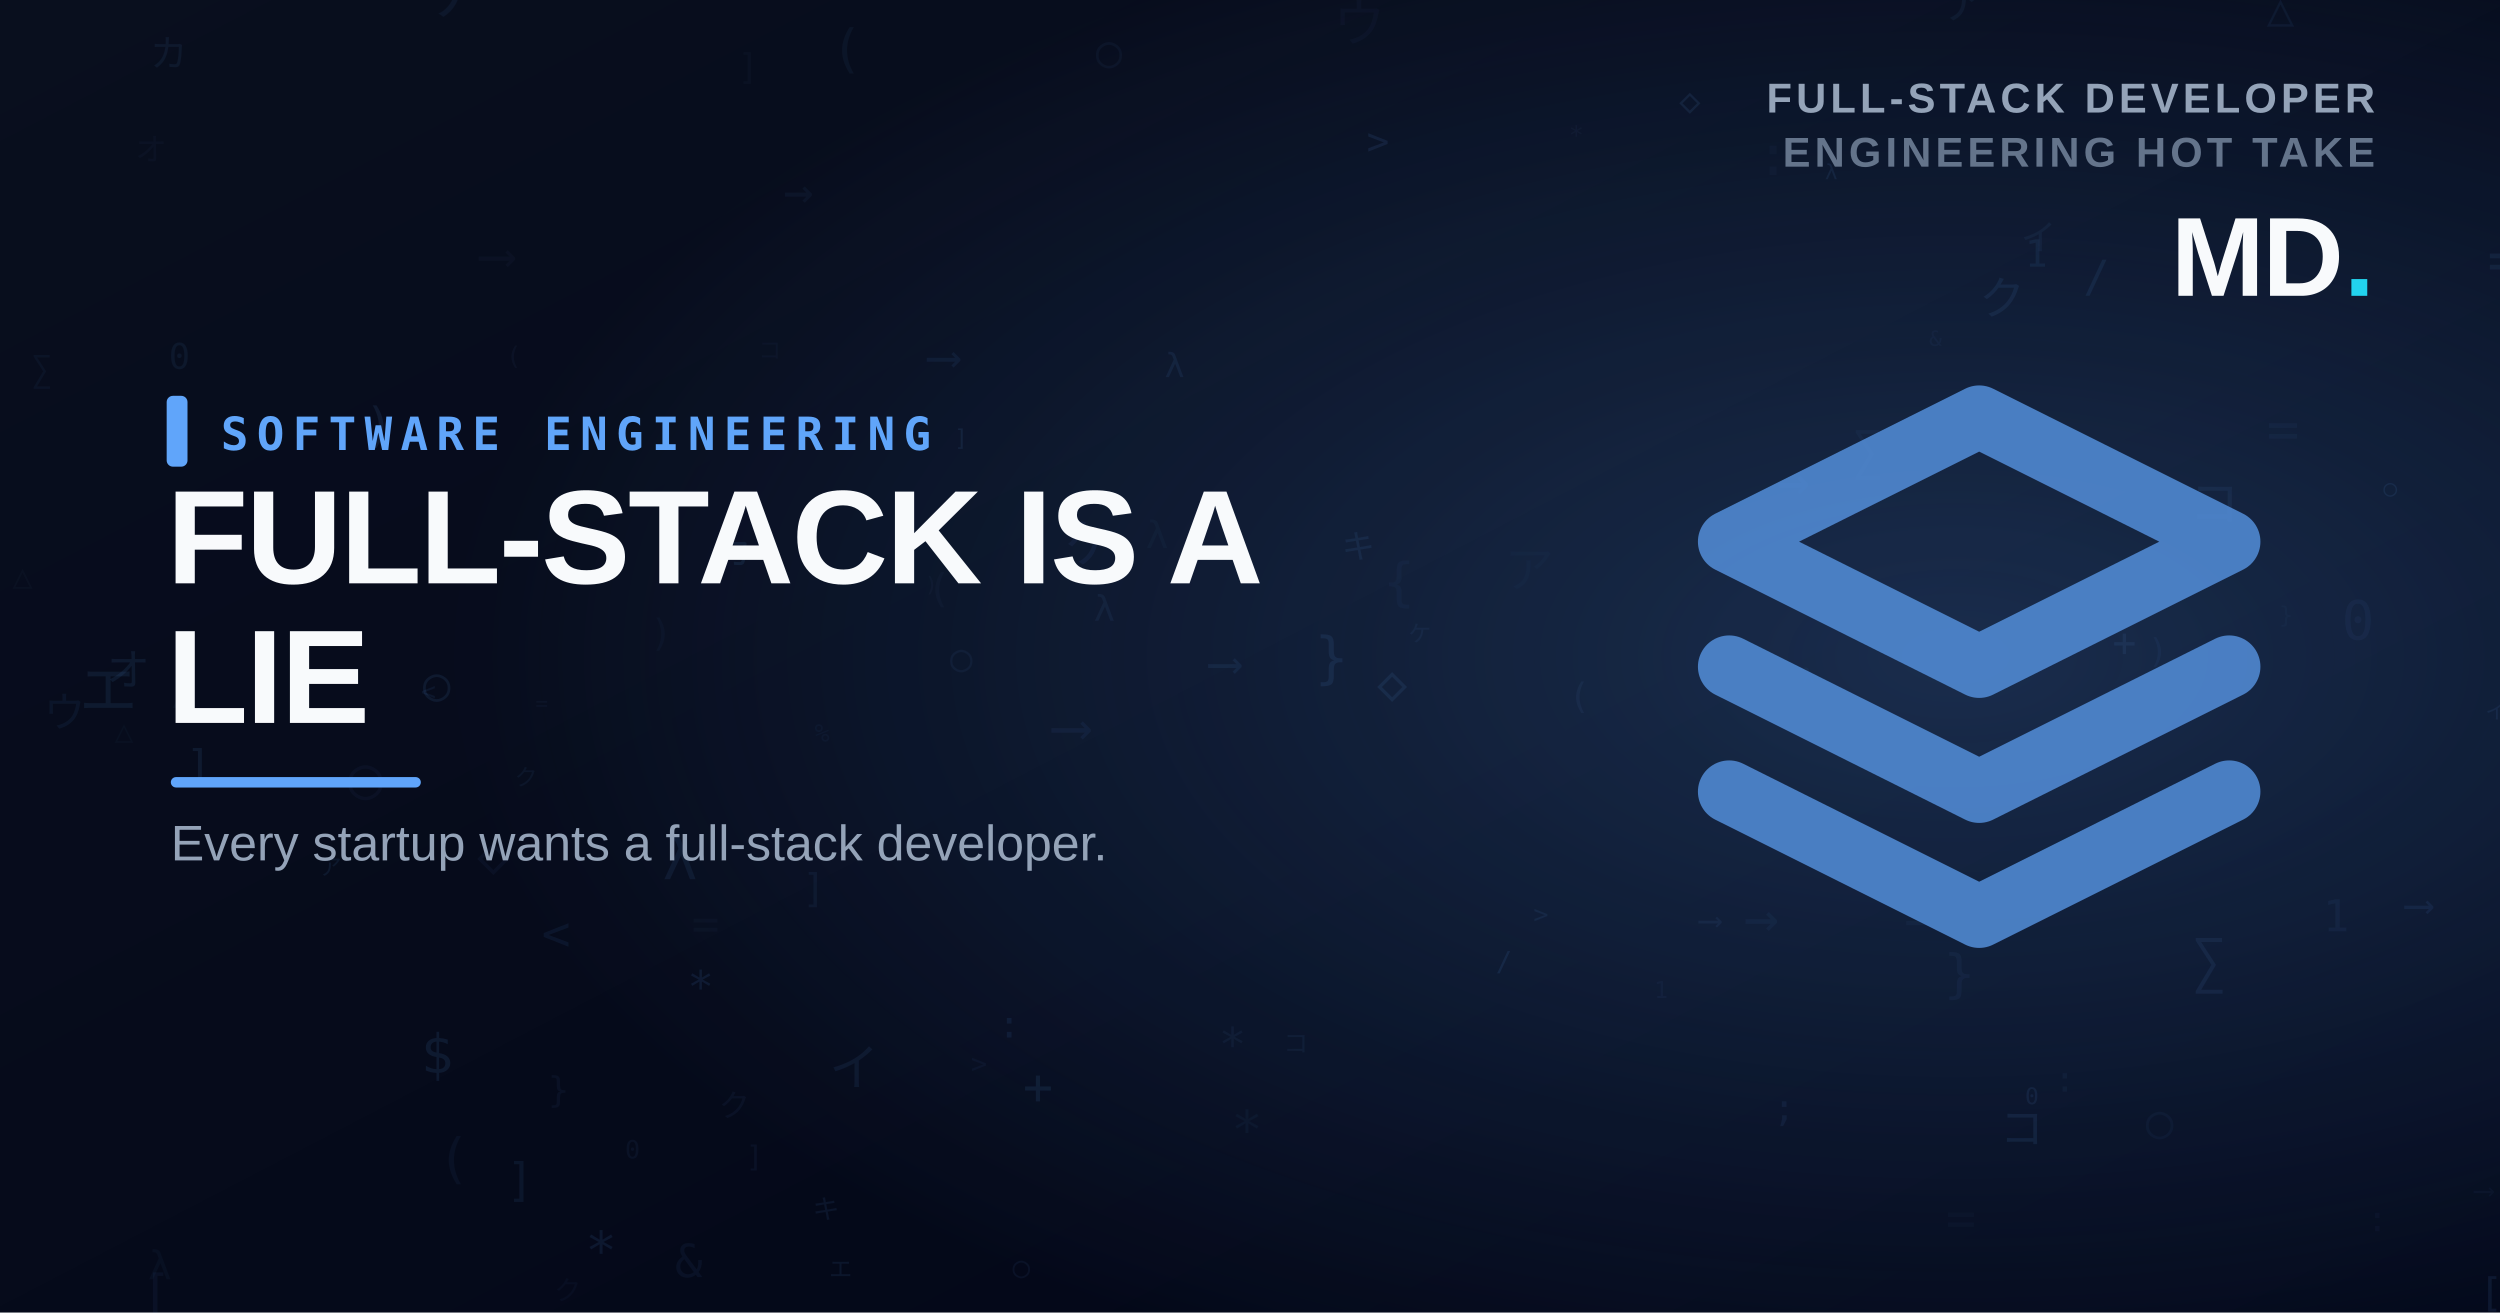
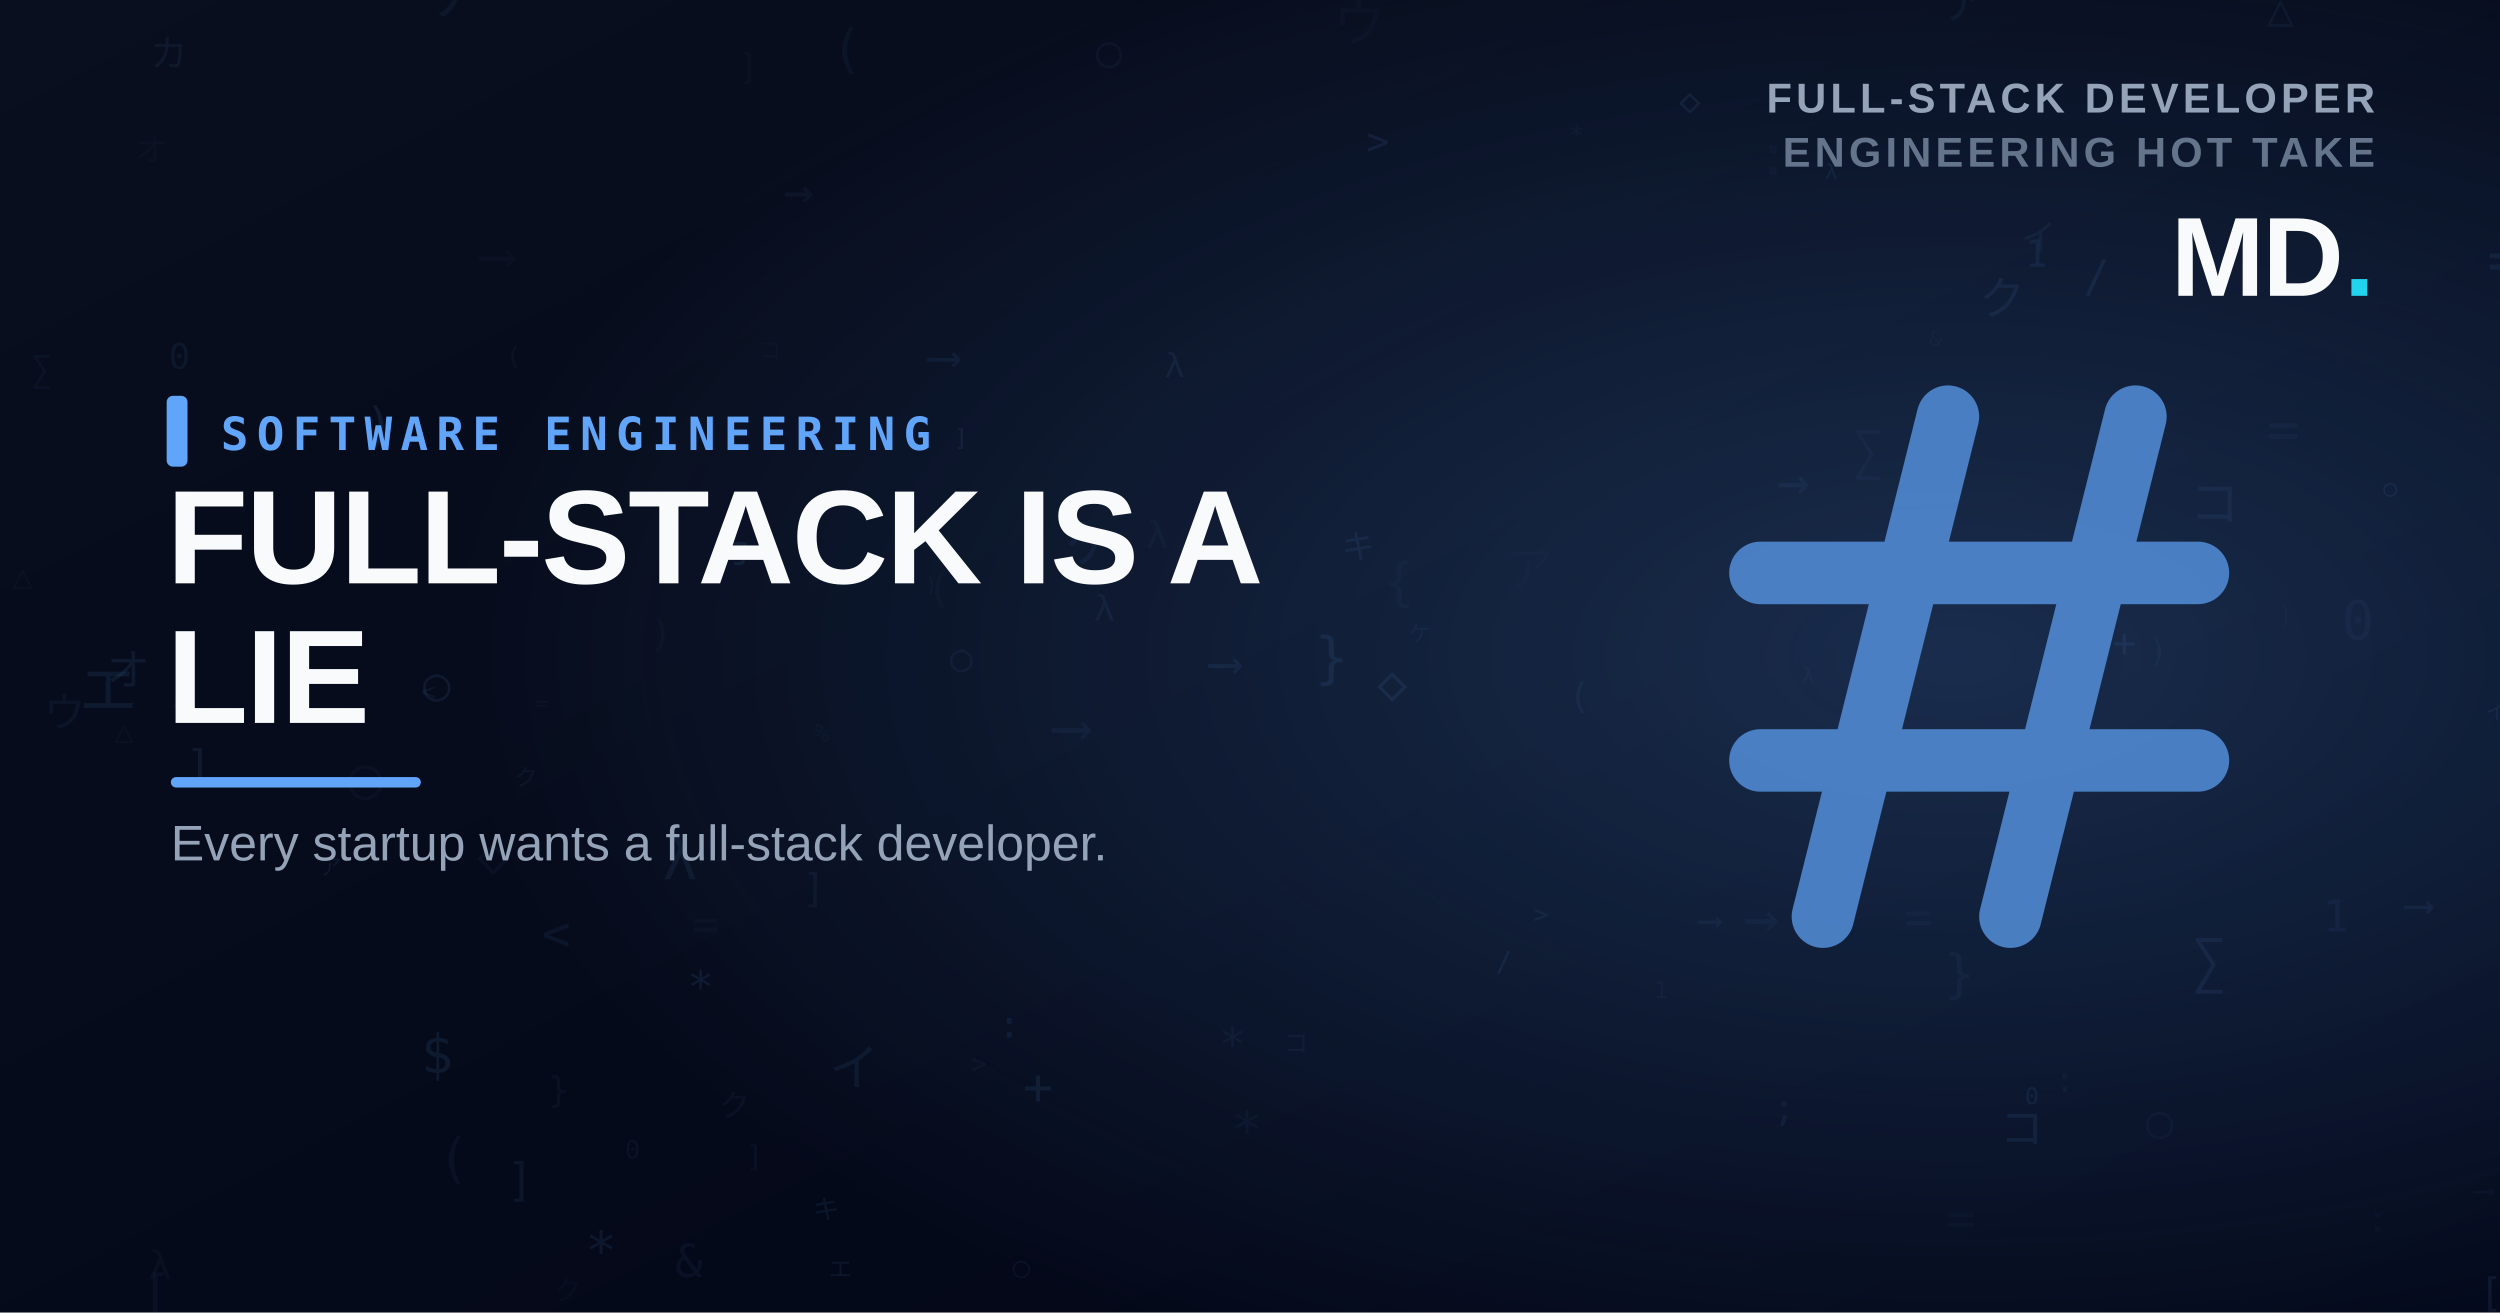
<svg xmlns="http://www.w3.org/2000/svg" viewBox="0 0 1200 630" width="1200" height="630" role="img" aria-label="FULL-STACK IS A LIE">
  <defs>
    <linearGradient id="bg" x1="0" y1="0" x2="1" y2="1">
      <stop offset="0" stop-color="#0b1120" />
      <stop offset="1" stop-color="#020617" />
    </linearGradient>
    <radialGradient id="glow" cx="0.78" cy="0.5" r="0.6">
      <stop offset="0" stop-color="#60a5fa" stop-opacity="0.28" />
      <stop offset="1" stop-color="#60a5fa" stop-opacity="0" />
    </radialGradient>
  </defs>
  <rect width="1200" height="630" fill="url(#bg)" />
  <g>
    <text x="640" y="20" font-size="25" fill="#60a5fa" opacity="0.041" font-family="ui-monospace, monospace">ウ</text>
    <text x="1094" y="299" font-size="11" fill="#60a5fa" opacity="0.037" font-family="ui-monospace, monospace">}</text>
    <text x="491" y="530" font-size="24" fill="#60a5fa" opacity="0.116" font-family="ui-monospace, monospace">+</text>
    <text x="72" y="32" font-size="18" fill="#60a5fa" opacity="0.085" font-family="ui-monospace, monospace">カ</text>
    <text x="1188" y="576" font-size="14" fill="#60a5fa" opacity="0.048" font-family="ui-monospace, monospace">⟶</text>
    <text x="1136" y="591" font-size="17" fill="#60a5fa" opacity="0.041" font-family="ui-monospace, monospace">:</text>
    <text x="970" y="120" font-size="17" fill="#60a5fa" opacity="0.071" font-family="ui-monospace, monospace">イ</text>
    <text x="71" y="614" font-size="19" fill="#60a5fa" opacity="0.045" font-family="ui-monospace, monospace">λ</text>
    <text x="934" y="593" font-size="24" fill="#60a5fa" opacity="0.034" font-family="ui-monospace, monospace">=</text>
    <text x="506" y="358" font-size="27" fill="#60a5fa" opacity="0.078" font-family="ui-monospace, monospace">⟶</text>
    <text x="932" y="9" font-size="22" fill="#60a5fa" opacity="0.074" font-family="ui-monospace, monospace">ア</text>
    <text x="202" y="336" font-size="12" fill="#60a5fa" opacity="0.092" font-family="ui-monospace, monospace">&lt;</text>
    <text x="247" y="377" font-size="11" fill="#60a5fa" opacity="0.072" font-family="ui-monospace, monospace">ク</text>
    <text x="260" y="456" font-size="23" fill="#60a5fa" opacity="0.086" font-family="ui-monospace, monospace">&lt;</text>
    <text x="616" y="505" font-size="12" fill="#60a5fa" opacity="0.072" font-family="ui-monospace, monospace">コ</text>
    <text x="203" y="336" font-size="22" fill="#60a5fa" opacity="0.111" font-family="ui-monospace, monospace">○</text>
    <text x="385" y="433" font-size="19" fill="#60a5fa" opacity="0.072" font-family="ui-monospace, monospace">]</text>
    <text x="718" y="466" font-size="13" fill="#60a5fa" opacity="0.119" font-family="ui-monospace, monospace">/</text>
    <text x="345" y="536" font-size="15" fill="#60a5fa" opacity="0.065" font-family="ui-monospace, monospace">ク</text>
    <text x="1031" y="318" font-size="16" fill="#60a5fa" opacity="0.061" font-family="ui-monospace, monospace">)</text>
    <text x="55" y="356" font-size="15" fill="#60a5fa" opacity="0.033" font-family="ui-monospace, monospace">△</text>
    <text x="876" y="86" font-size="10" fill="#60a5fa" opacity="0.113" font-family="ui-monospace, monospace">λ</text>
    <text x="281" y="609" font-size="25" fill="#60a5fa" opacity="0.114" font-family="ui-monospace, monospace">*</text>
    <text x="364" y="172" font-size="11" fill="#60a5fa" opacity="0.040" font-family="ui-monospace, monospace">コ</text>
    <text x="21" y="349" font-size="20" fill="#60a5fa" opacity="0.076" font-family="ui-monospace, monospace">ウ</text>
    <text x="865" y="328" font-size="10" fill="#60a5fa" opacity="0.056" font-family="ui-monospace, monospace">λ</text>
    <text x="1030" y="546" font-size="22" fill="#60a5fa" opacity="0.053" font-family="ui-monospace, monospace">○</text>
    <text x="511" y="270" font-size="25" fill="#60a5fa" opacity="0.078" font-family="ui-monospace, monospace">ケ</text>
    <text x="312" y="310" font-size="18" fill="#60a5fa" opacity="0.036" font-family="ui-monospace, monospace">)</text>
    <text x="445" y="289" font-size="19" fill="#60a5fa" opacity="0.034" font-family="ui-monospace, monospace">(</text>
    <text x="175" y="212" font-size="23" fill="#60a5fa" opacity="0.110" font-family="ui-monospace, monospace">)</text>
    <text x="358" y="560" font-size="14" fill="#60a5fa" opacity="0.065" font-family="ui-monospace, monospace">]</text>
    <text x="257" y="341" font-size="10" fill="#60a5fa" opacity="0.048" font-family="ui-monospace, monospace">=</text>
    <text x="950" y="151" font-size="22" fill="#60a5fa" opacity="0.109" font-family="ui-monospace, monospace">ク</text>
    <text x="1014" y="315" font-size="19" fill="#60a5fa" opacity="0.098" font-family="ui-monospace, monospace">+</text>
    <text x="1199" y="76" font-size="27" fill="#60a5fa" opacity="0.058" font-family="ui-monospace, monospace">+</text>
    <text x="466" y="515" font-size="13" fill="#60a5fa" opacity="0.059" font-family="ui-monospace, monospace">&gt;</text>
    <text x="15" y="183" font-size="17" fill="#60a5fa" opacity="0.055" font-family="ui-monospace, monospace">∑</text>
    <text x="300" y="556" font-size="12" fill="#60a5fa" opacity="0.069" font-family="ui-monospace, monospace">0</text>
    <text x="837" y="450" font-size="28" fill="#60a5fa" opacity="0.057" font-family="ui-monospace, monospace">→</text>
    <text x="631" y="325" font-size="27" fill="#60a5fa" opacity="0.116" font-family="ui-monospace, monospace">}</text>
    <text x="1088" y="12" font-size="22" fill="#60a5fa" opacity="0.080" font-family="ui-monospace, monospace">△</text>
    <text x="391" y="356" font-size="12" fill="#60a5fa" opacity="0.046" font-family="ui-monospace, monospace">%</text>
    <text x="68" y="629" font-size="24" fill="#60a5fa" opacity="0.064" font-family="ui-monospace, monospace">[</text>
    <text x="933" y="476" font-size="25" fill="#60a5fa" opacity="0.064" font-family="ui-monospace, monospace">}</text>
    <text x="656" y="74" font-size="18" fill="#60a5fa" opacity="0.120" font-family="ui-monospace, monospace">&gt;</text>
    <text x="343" y="271" font-size="18" fill="#60a5fa" opacity="0.116" font-family="ui-monospace, monospace">カ</text>
    <text x="398" y="521" font-size="24" fill="#60a5fa" opacity="0.096" font-family="ui-monospace, monospace">イ</text>
    <text x="153" y="420" font-size="11" fill="#60a5fa" opacity="0.105" font-family="ui-monospace, monospace">ア</text>
    <text x="806" y="54" font-size="17" fill="#60a5fa" opacity="0.114" font-family="ui-monospace, monospace">◇</text>
    <text x="398" y="613" font-size="11" fill="#60a5fa" opacity="0.104" font-family="ui-monospace, monospace">エ</text>
    <text x="1115" y="447" font-size="21" fill="#60a5fa" opacity="0.075" font-family="ui-monospace, monospace">1</text>
    <text x="51" y="329" font-size="21" fill="#60a5fa" opacity="0.107" font-family="ui-monospace, monospace">オ</text>
    <text x="914" y="448" font-size="23" fill="#60a5fa" opacity="0.043" font-family="ui-monospace, monospace">=</text>
    <text x="376" y="100" font-size="24" fill="#60a5fa" opacity="0.060" font-family="ui-monospace, monospace">→</text>
    <text x="456" y="322" font-size="18" fill="#60a5fa" opacity="0.070" font-family="ui-monospace, monospace">○</text>
    <text x="585" y="509" font-size="22" fill="#60a5fa" opacity="0.071" font-family="ui-monospace, monospace">*</text>
    <text x="753" y="69" font-size="12" fill="#60a5fa" opacity="0.047" font-family="ui-monospace, monospace">*</text>
    <text x="1144" y="238" font-size="11" fill="#60a5fa" opacity="0.116" font-family="ui-monospace, monospace">○</text>
    <text x="6" y="282" font-size="16" fill="#60a5fa" opacity="0.033" font-family="ui-monospace, monospace">△</text>
    <text x="851" y="538" font-size="18" fill="#60a5fa" opacity="0.087" font-family="ui-monospace, monospace">;</text>
    <text x="816" y="447" font-size="16" fill="#60a5fa" opacity="0.084" font-family="ui-monospace, monospace">⟶</text>
    <text x="853" y="240" font-size="26" fill="#60a5fa" opacity="0.078" font-family="ui-monospace, monospace">→</text>
    <text x="722" y="282" font-size="24" fill="#60a5fa" opacity="0.031" font-family="ui-monospace, monospace">ア</text>
    <text x="390" y="585" font-size="13" fill="#60a5fa" opacity="0.092" font-family="ui-monospace, monospace">キ</text>
    <text x="559" y="181" font-size="16" fill="#60a5fa" opacity="0.104" font-family="ui-monospace, monospace">λ</text>
    <text x="526" y="32" font-size="21" fill="#60a5fa" opacity="0.060" font-family="ui-monospace, monospace">○</text>
    <text x="399" y="32" font-size="25" fill="#60a5fa" opacity="0.066" font-family="ui-monospace, monospace">(</text>
    <text x="1190" y="627" font-size="19" fill="#60a5fa" opacity="0.114" font-family="ui-monospace, monospace">[</text>
    <text x="1194" y="134" font-size="27" fill="#60a5fa" opacity="0.102" font-family="ui-monospace, monospace">=</text>
    <text x="486" y="613" font-size="14" fill="#60a5fa" opacity="0.075" font-family="ui-monospace, monospace">○</text>
    <text x="38" y="341" font-size="28" fill="#60a5fa" opacity="0.109" font-family="ui-monospace, monospace">エ</text>
    <text x="1000" y="140" font-size="21" fill="#60a5fa" opacity="0.109" font-family="ui-monospace, monospace">/</text>
    <text x="889" y="225" font-size="25" fill="#60a5fa" opacity="0.053" font-family="ui-monospace, monospace">∑</text>
    <text x="202" y="515" font-size="26" fill="#60a5fa" opacity="0.120" font-family="ui-monospace, monospace">$</text>
    <text x="263" y="529" font-size="17" fill="#60a5fa" opacity="0.059" font-family="ui-monospace, monospace">}</text>
    <text x="65" y="77" font-size="15" fill="#60a5fa" opacity="0.036" font-family="ui-monospace, monospace">オ</text>
    <text x="926" y="166" font-size="10" fill="#60a5fa" opacity="0.050" font-family="ui-monospace, monospace">&amp;</text>
    <text x="972" y="530" font-size="11" fill="#60a5fa" opacity="0.112" font-family="ui-monospace, monospace">0</text>
    <text x="986" y="524" font-size="17" fill="#60a5fa" opacity="0.057" font-family="ui-monospace, monospace">:</text>
    <text x="1051" y="250" font-size="24" fill="#60a5fa" opacity="0.083" font-family="ui-monospace, monospace">コ</text>
    <text x="81" y="177" font-size="17" fill="#60a5fa" opacity="0.084" font-family="ui-monospace, monospace">0</text>
    <text x="664" y="288" font-size="25" fill="#60a5fa" opacity="0.042" font-family="ui-monospace, monospace">{</text>
    <text x="644" y="268" font-size="16" fill="#60a5fa" opacity="0.099" font-family="ui-monospace, monospace">キ</text>
    <text x="82" y="338" font-size="19" fill="#60a5fa" opacity="0.041" font-family="ui-monospace, monospace">/</text>
    <text x="525" y="298" font-size="17" fill="#60a5fa" opacity="0.079" font-family="ui-monospace, monospace">λ</text>
    <text x="1193" y="345" font-size="10" fill="#60a5fa" opacity="0.098" font-family="ui-monospace, monospace">イ</text>
    <text x="550" y="263" font-size="18" fill="#60a5fa" opacity="0.038" font-family="ui-monospace, monospace">λ</text>
    <text x="591" y="551" font-size="25" fill="#60a5fa" opacity="0.050" font-family="ui-monospace, monospace">*</text>
    <text x="231" y="131" font-size="25" fill="#60a5fa" opacity="0.042" font-family="ui-monospace, monospace">⟶</text>
    <text x="736" y="443" font-size="12" fill="#60a5fa" opacity="0.097" font-family="ui-monospace, monospace">&gt;</text>
    <text x="753" y="340" font-size="17" fill="#60a5fa" opacity="0.073" font-family="ui-monospace, monospace">(</text>
    <text x="458" y="214" font-size="11" fill="#60a5fa" opacity="0.113" font-family="ui-monospace, monospace">]</text>
    <text x="210" y="565" font-size="26" fill="#60a5fa" opacity="0.057" font-family="ui-monospace, monospace">(</text>
    <text x="243" y="574" font-size="22" fill="#60a5fa" opacity="0.094" font-family="ui-monospace, monospace">]</text>
    <text x="479" y="498" font-size="18" fill="#60a5fa" opacity="0.108" font-family="ui-monospace, monospace">:</text>
    <text x="676" y="308" font-size="11" fill="#60a5fa" opacity="0.071" font-family="ui-monospace, monospace">ケ</text>
    <text x="960" y="549" font-size="21" fill="#60a5fa" opacity="0.117" font-family="ui-monospace, monospace">コ</text>
    <text x="794" y="479" font-size="11" fill="#60a5fa" opacity="0.052" font-family="ui-monospace, monospace">1</text>
    <text x="229" y="419" font-size="26" fill="#60a5fa" opacity="0.058" font-family="ui-monospace, monospace">◇</text>
    <text x="203" y="7" font-size="28" fill="#60a5fa" opacity="0.071" font-family="ui-monospace, monospace">ケ</text>
    <text x="89" y="375" font-size="21" fill="#60a5fa" opacity="0.110" font-family="ui-monospace, monospace">]</text>
    <text x="972" y="128" font-size="18" fill="#60a5fa" opacity="0.099" font-family="ui-monospace, monospace">1</text>
    <text x="444" y="284" font-size="10" fill="#60a5fa" opacity="0.040" font-family="ui-monospace, monospace">)</text>
    <text x="332" y="451" font-size="22" fill="#60a5fa" opacity="0.038" font-family="ui-monospace, monospace">=</text>
    <text x="581" y="326" font-size="23" fill="#60a5fa" opacity="0.095" font-family="ui-monospace, monospace">⟶</text>
    <text x="661" y="336" font-size="24" fill="#60a5fa" opacity="0.113" font-family="ui-monospace, monospace">◇</text>
    <text x="1088" y="215" font-size="26" fill="#60a5fa" opacity="0.052" font-family="ui-monospace, monospace">=</text>
    <text x="1124" y="307" font-size="26" fill="#60a5fa" opacity="0.063" font-family="ui-monospace, monospace">0</text>
    <text x="446" y="179" font-size="23" fill="#60a5fa" opacity="0.089" font-family="ui-monospace, monospace">⟶</text>
    <text x="266" y="624" font-size="13" fill="#60a5fa" opacity="0.042" font-family="ui-monospace, monospace">ク</text>
    <text x="330" y="481" font-size="21" fill="#60a5fa" opacity="0.120" font-family="ui-monospace, monospace">*</text>
    <text x="243" y="175" font-size="12" fill="#60a5fa" opacity="0.052" font-family="ui-monospace, monospace">(</text>
    <text x="318" y="422" font-size="28" fill="#60a5fa" opacity="0.102" font-family="ui-monospace, monospace">λ</text>
    <text x="1155" y="441" font-size="20" fill="#60a5fa" opacity="0.101" font-family="ui-monospace, monospace">⟶</text>
    <text x="324" y="613" font-size="22" fill="#60a5fa" opacity="0.070" font-family="ui-monospace, monospace">&amp;</text>
    <text x="1052" y="471" font-size="28" fill="#60a5fa" opacity="0.102" font-family="ui-monospace, monospace">∑</text>
    <text x="843" y="84" font-size="27" fill="#60a5fa" opacity="0.039" font-family="ui-monospace, monospace">:</text>
    <text x="354" y="38" font-size="17" fill="#60a5fa" opacity="0.037" font-family="ui-monospace, monospace">]</text>
    <text x="167" y="383" font-size="28" fill="#60a5fa" opacity="0.048" font-family="ui-monospace, monospace">○</text>
  </g>
  <rect width="1200" height="630" fill="url(#glow)" />
  <g>
    <g transform="translate(770.0 140.0) scale(15.000)" opacity="0.9">
-       <path fill="none" stroke="#60a5fa" stroke-linecap="round" stroke-linejoin="round" stroke-width="2" d="M12 4L4 8l8 4l8-4zm-8 8l8 4l8-4M4 16l8 4l8-4" />
+       <path fill="none" stroke="#60a5fa" stroke-linecap="round" stroke-linejoin="round" stroke-width="2" d="M5 9h14M5 15h14M11 4L7 20M17 4l-4 16" />
    </g>
  </g>
  <rect width="1200" height="630" fill="#020617" opacity="0.18" />
  <g font-family="Arial, Helvetica, sans-serif">
    <text x="1140" y="54" text-anchor="end" font-size="20" font-weight="700" letter-spacing="2" fill="#94a3b8">FULL-STACK DEVELOPER</text>
    <text x="1140" y="80" text-anchor="end" font-size="20" font-weight="700" letter-spacing="2" fill="#64748b">ENGINEERING HOT TAKE</text>
    <text x="1140" y="142" text-anchor="end" font-size="54" font-weight="900" letter-spacing="-1" fill="#f8fafc">MD<tspan fill="#22d3ee">.</tspan>
    </text>
  </g>
  <g font-family="ui-monospace, SFMono-Regular, Menlo, monospace">
    <rect x="80" y="190" width="10" height="34" rx="3" fill="#60a5fa" />
    <text x="106" y="216" font-size="22" font-weight="700" letter-spacing="4" fill="#60a5fa">SOFTWARE ENGINEERING</text>
  </g>
  <text x="80" y="280" font-family="Arial, Helvetica, sans-serif" font-size="64" font-weight="900" letter-spacing="-1" fill="#f8fafc">FULL-STACK IS A</text>
  <text x="80" y="347" font-family="Arial, Helvetica, sans-serif" font-size="64" font-weight="900" letter-spacing="-1" fill="#f8fafc">LIE</text>
  <rect x="82" y="373" width="120" height="5" rx="2.5" fill="#60a5fa" />
  <text x="82" y="413" font-size="24" fill="#94a3b8" font-family="Arial, Helvetica, sans-serif">Every startup wants a full-stack developer.</text>
</svg>
